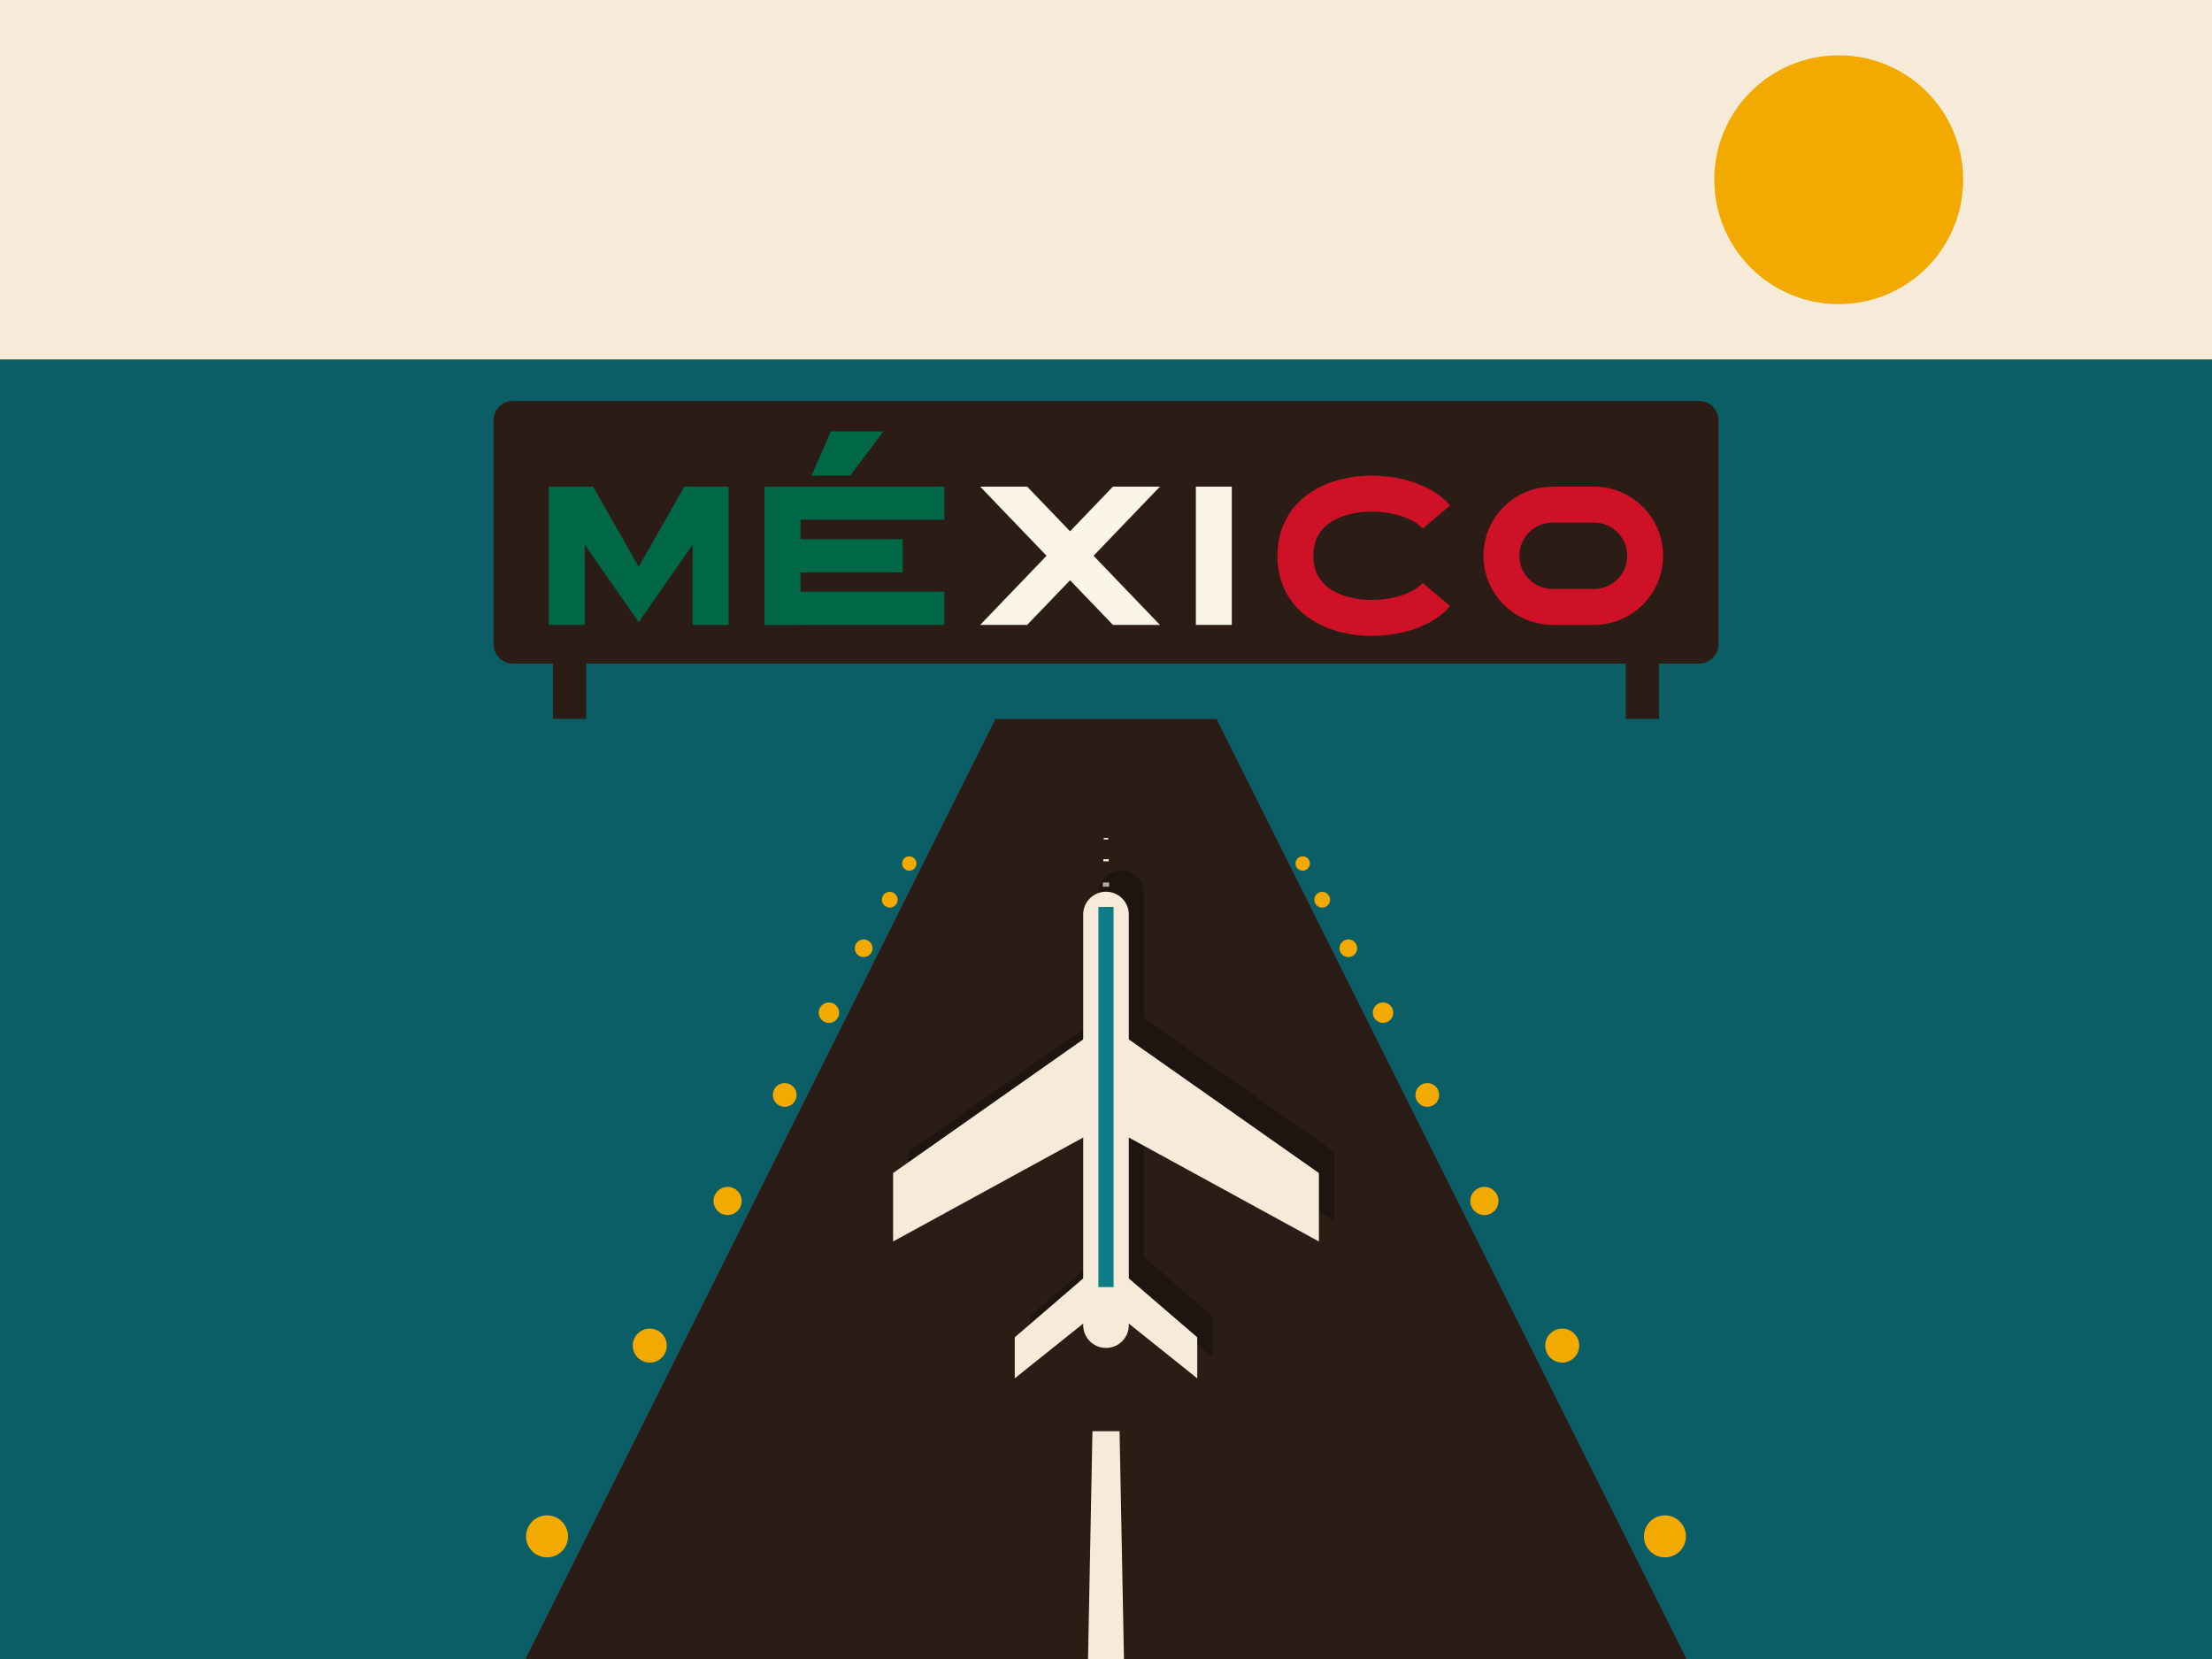
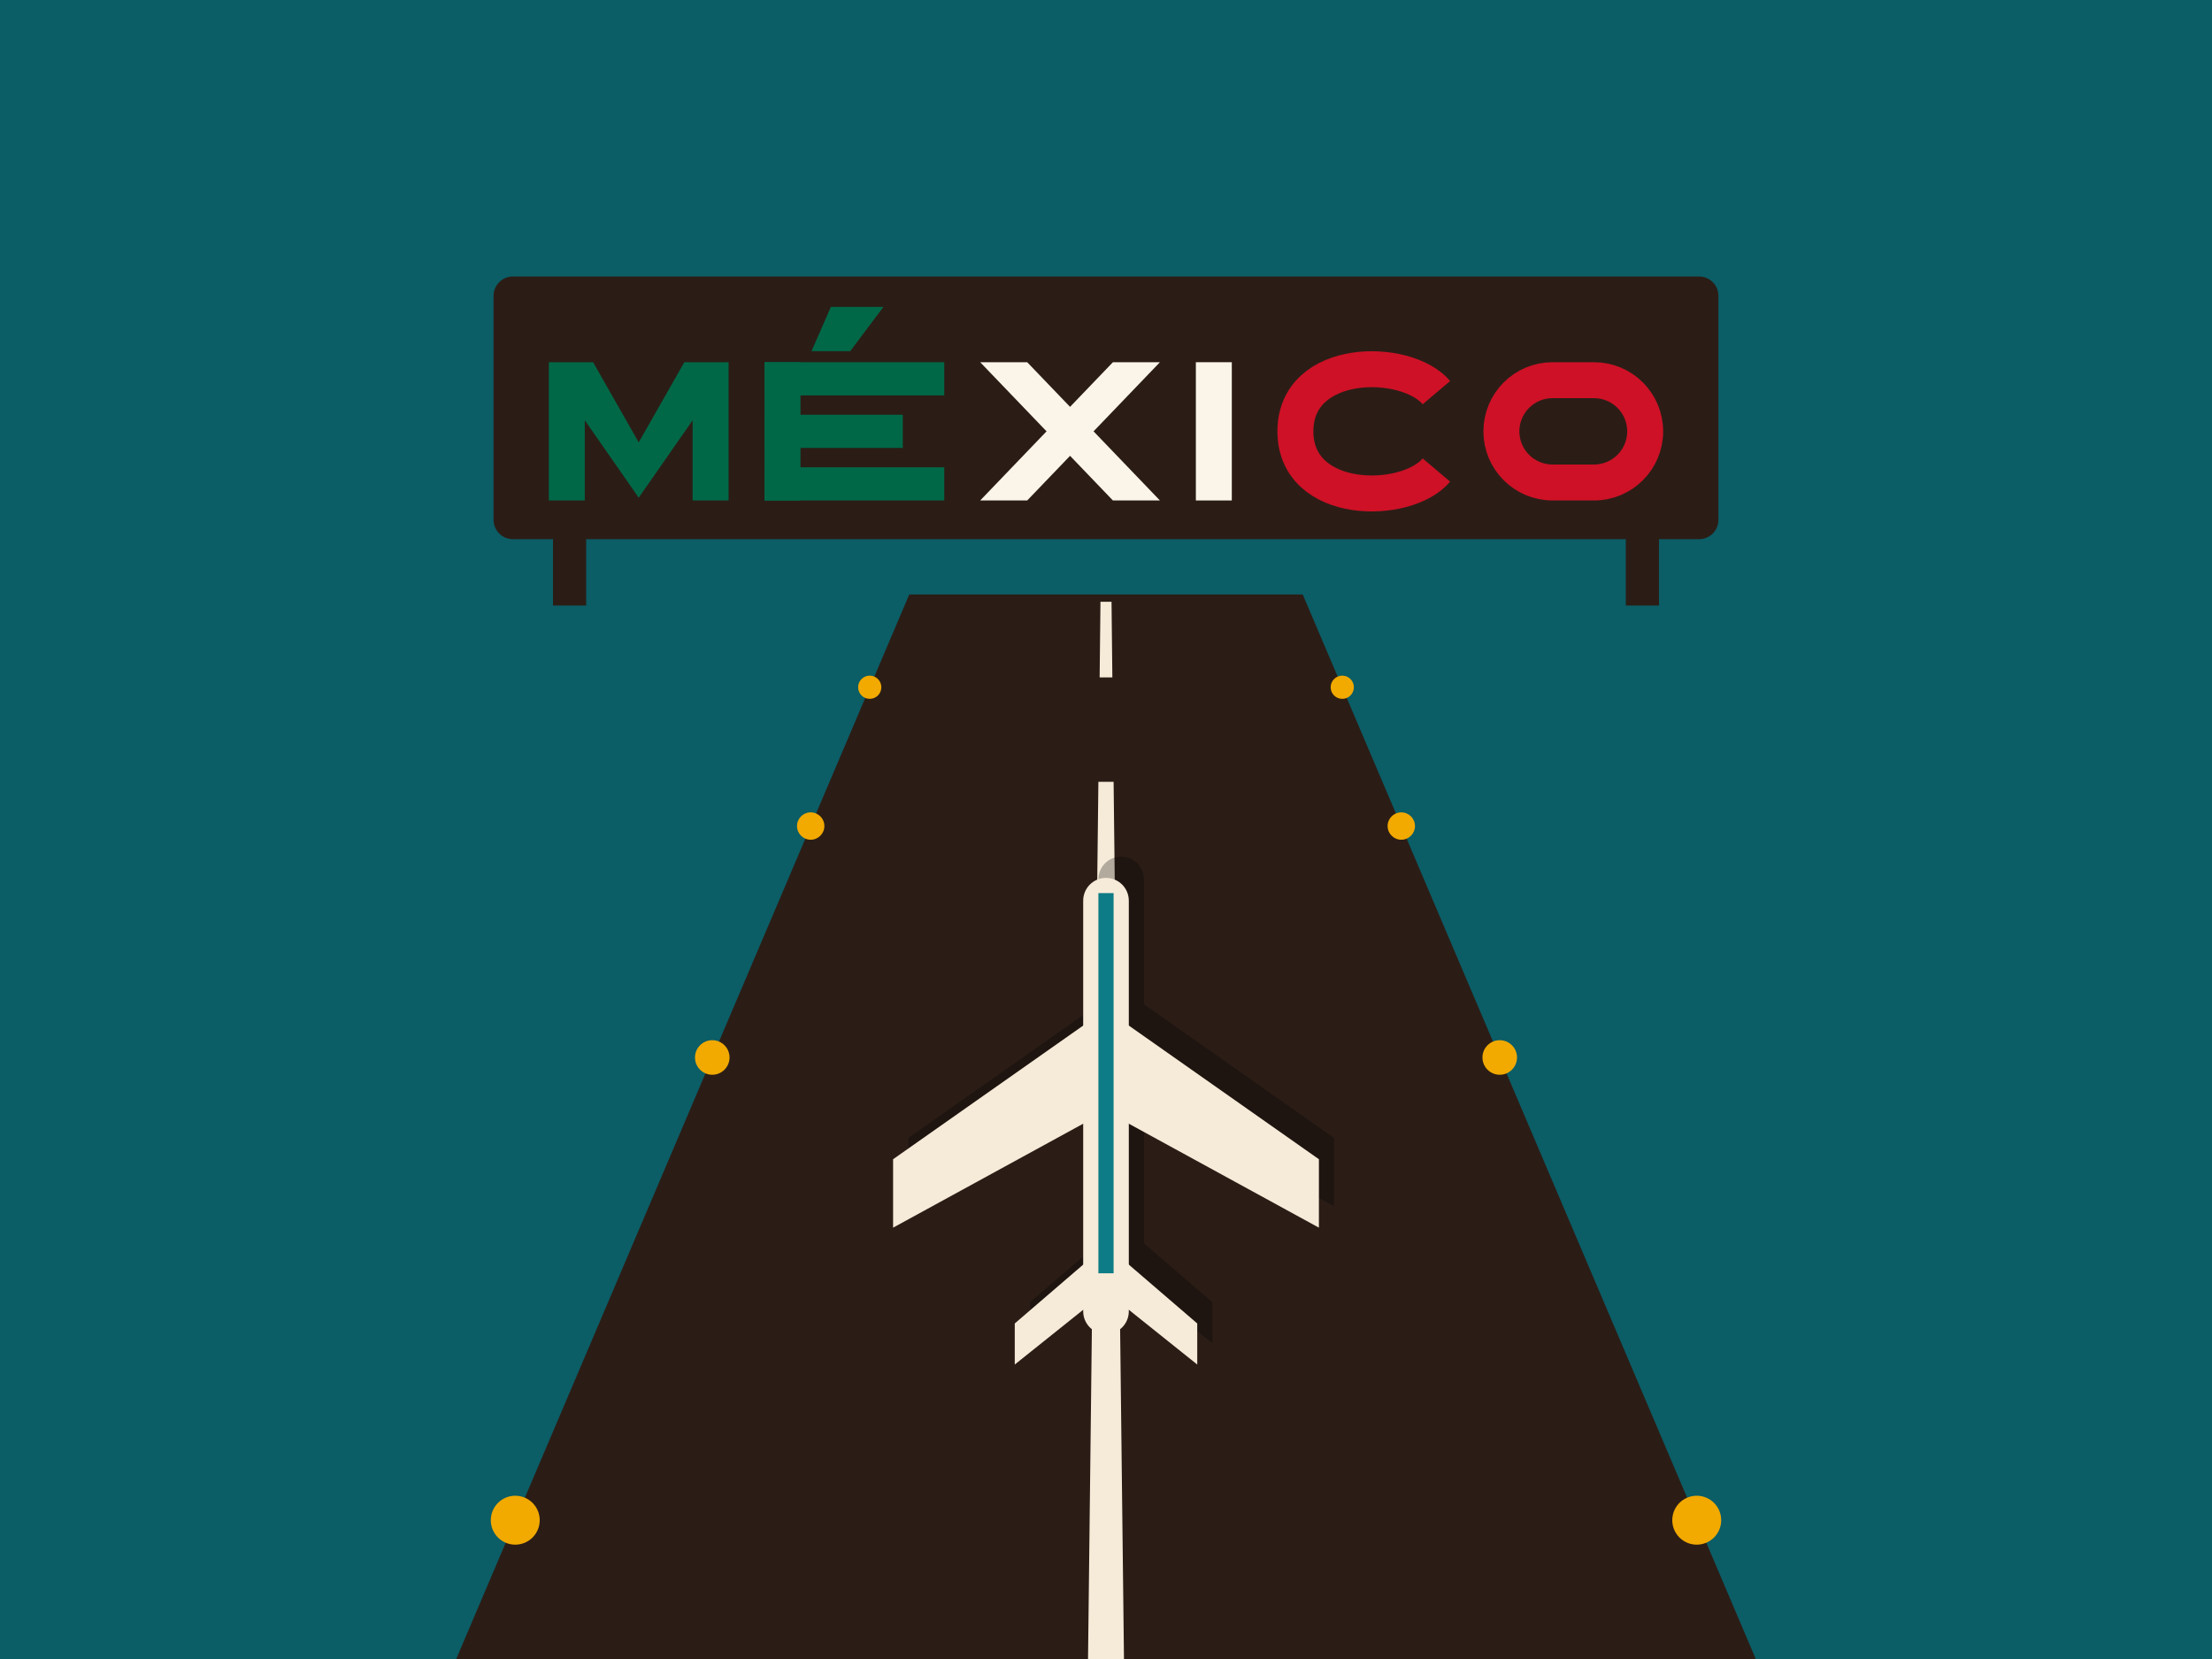
<svg xmlns="http://www.w3.org/2000/svg" viewBox="0 0 1600 1200" width="1600" height="1200">
  <rect width="1600" height="1200" fill="#0b5d66" />
-   <rect width="1600" height="260" fill="#f6ebd9" />
-   <circle cx="1330" cy="130" r="90" fill="#f2a900" />
-   <polygon points="380,1200 1220,1200 880,520 720,520" fill="#2b1d16" />
-   <polygon points="787.0,1200.0 813.0,1200.0 809.8,1035.2 790.2,1035.2" fill="#f6ebd9" />
-   <polygon points="792.1,932.1 807.9,932.1 806.7,868.7 793.3,868.7" fill="#f6ebd9" />
-   <polygon points="794.5,809.4 805.5,809.4 805.0,781.5 795.0,781.5" fill="#f6ebd9" />
-   <polygon points="795.8,739.4 804.2,739.4 803.9,726.1 796.1,726.1" fill="#f6ebd9" />
-   <polygon points="796.7,694.4 803.3,694.4 803.2,687.9 796.8,687.9" fill="#f6ebd9" />
-   <polygon points="797.2,664.7 802.8,664.7 802.7,661.7 797.3,661.7" fill="#f6ebd9" />
-   <polygon points="797.7,641.4 802.3,641.4 802.3,638.3 797.7,638.3" fill="#f6ebd9" />
-   <polygon points="798.0,623.0 802.0,623.0 801.9,621.5 798.1,621.5" fill="#f6ebd9" />
-   <polygon points="798.3,607.2 801.7,607.2 801.6,606.1 798.4,606.1" fill="#f6ebd9" />
-   <circle cx="395.7" cy="1111.3" r="15.2" fill="#f2a900" />
-   <circle cx="1204.3" cy="1111.3" r="15.2" fill="#f2a900" />
-   <circle cx="470.0" cy="973.3" r="12.3" fill="#f2a900" />
-   <circle cx="1130.0" cy="973.3" r="12.3" fill="#f2a900" />
-   <circle cx="526.3" cy="868.7" r="10.2" fill="#f2a900" />
-   <circle cx="1073.7" cy="868.7" r="10.2" fill="#f2a900" />
-   <circle cx="567.6" cy="792.0" r="8.6" fill="#f2a900" />
-   <circle cx="1032.4" cy="792.0" r="8.6" fill="#f2a900" />
-   <circle cx="599.6" cy="732.5" r="7.4" fill="#f2a900" />
-   <circle cx="1000.4" cy="732.5" r="7.4" fill="#f2a900" />
-   <circle cx="624.7" cy="685.9" r="6.4" fill="#f2a900" />
-   <circle cx="975.3" cy="685.9" r="6.4" fill="#f2a900" />
-   <circle cx="643.6" cy="650.8" r="5.7" fill="#f2a900" />
-   <circle cx="956.4" cy="650.8" r="5.7" fill="#f2a900" />
-   <circle cx="657.7" cy="624.6" r="5.2" fill="#f2a900" />
-   <circle cx="942.3" cy="624.6" r="5.2" fill="#f2a900" />
-   <rect x="357" y="290" width="886" height="190" rx="14" fill="#2b1d16" />
-   <rect x="400" y="470" width="24" height="50" fill="#2b1d16" />
-   <rect x="1176" y="470" width="24" height="50" fill="#2b1d16" />
-   <g transform="translate(397,352)">
+   <polygon points="330.0,1200 1270.0,1200 942.3,430 657.7,430" fill="#2b1d16" />
+   <polygon points="787.0,1200.0 813.0,1200.0 809.0,857.2 791.0,857.2" fill="#f6ebd9" />
+   <polygon points="793.2,676.8 806.8,676.8 805.5,565.5 794.5,565.5" fill="#f6ebd9" />
+   <polygon points="795.4,490.0 804.6,490.0 804.0,435.3 796.0,435.3" fill="#f6ebd9" />
+   <circle cx="372.7" cy="1099.6" r="17.7" fill="#f2a900" />
+   <circle cx="1227.3" cy="1099.6" r="17.7" fill="#f2a900" />
+   <circle cx="515.2" cy="764.9" r="12.5" fill="#f2a900" />
+   <circle cx="1084.8" cy="764.9" r="12.5" fill="#f2a900" />
+   <circle cx="586.4" cy="597.5" r="9.9" fill="#f2a900" />
+   <circle cx="1013.6" cy="597.5" r="9.9" fill="#f2a900" />
+   <circle cx="629.1" cy="497.1" r="8.4" fill="#f2a900" />
+   <circle cx="970.9" cy="497.1" r="8.4" fill="#f2a900" />
+   <rect x="357" y="200" width="886" height="190" rx="14" fill="#2b1d16" />
+   <rect x="400" y="380" width="24" height="58" fill="#2b1d16" />
+   <rect x="1176" y="380" width="24" height="58" fill="#2b1d16" />
+   <g transform="translate(397,262)">
    <polygon fill="#006847" points="0,100 0,0 32,0 65,58 98,0 130,0 130,100 104,100 104,42 65,98 26,42 26,100" />
  </g>
-   <g transform="translate(553,352)">
+   <g transform="translate(553,262)">
    <rect fill="#006847" x="0" y="0" width="26" height="100" />
    <rect fill="#006847" x="0" y="0" width="130" height="24" />
    <rect fill="#006847" x="0" y="38" width="100" height="24" />
    <rect fill="#006847" x="0" y="76" width="130" height="24" />
    <polygon fill="#006847" points="48,-40 86,-40 62,-8 34,-8" />
  </g>
-   <g transform="translate(709,352)">
+   <g transform="translate(709,262)">
    <polygon fill="#fbf5e9" points="0,0 34,0 130,100 96,100" />
    <polygon fill="#fbf5e9" points="96,0 130,0 34,100 0,100" />
  </g>
-   <g transform="translate(865,352)">
+   <g transform="translate(865,262)">
    <rect fill="#fbf5e9" x="0" y="0" width="26" height="100" />
  </g>
-   <g transform="translate(917,352)">
+   <g transform="translate(917,262)">
    <path fill="none" stroke="#ce1126" stroke-width="26" d="M122,22 C100,-4 20,-4 20,50 C20,104 100,104 122,78" />
  </g>
-   <g transform="translate(1073,352)">
+   <g transform="translate(1073,262)">
    <rect fill="none" stroke="#ce1126" stroke-width="26" x="13" y="13" width="104" height="74" rx="37" />
  </g>
-   <g transform="translate(800,810) rotate(-90) scale(1.0,1.0) scale(1.1)">
+   <g transform="translate(800,800) rotate(-90) scale(1.0,1.0) scale(1.1)">
    <g transform="translate(14,10)" fill="#000" opacity="0.28">
      <rect x="-150" y="-15" width="300" height="30" rx="15" />
      <polygon points="-10,-12 -80,-140 -35,-140 55,-12" />
      <polygon points="-10,12 -80,140 -35,140 55,12" />
      <polygon points="-130,-10 -170,-60 -143,-60 -100,-10" />
      <polygon points="-130,10 -170,60 -143,60 -100,10" />
    </g>
    <g fill="#f6ebd9">
      <rect x="-150" y="-15" width="300" height="30" rx="15" />
      <polygon points="-10,-12 -80,-140 -35,-140 55,-12" />
      <polygon points="-10,12 -80,140 -35,140 55,12" />
      <polygon points="-130,-10 -170,-60 -143,-60 -100,-10" />
      <polygon points="-130,10 -170,60 -143,60 -100,10" />
    </g>
    <rect x="-110" y="-5" width="250" height="10" fill="#0e7c86" />
  </g>
</svg>
